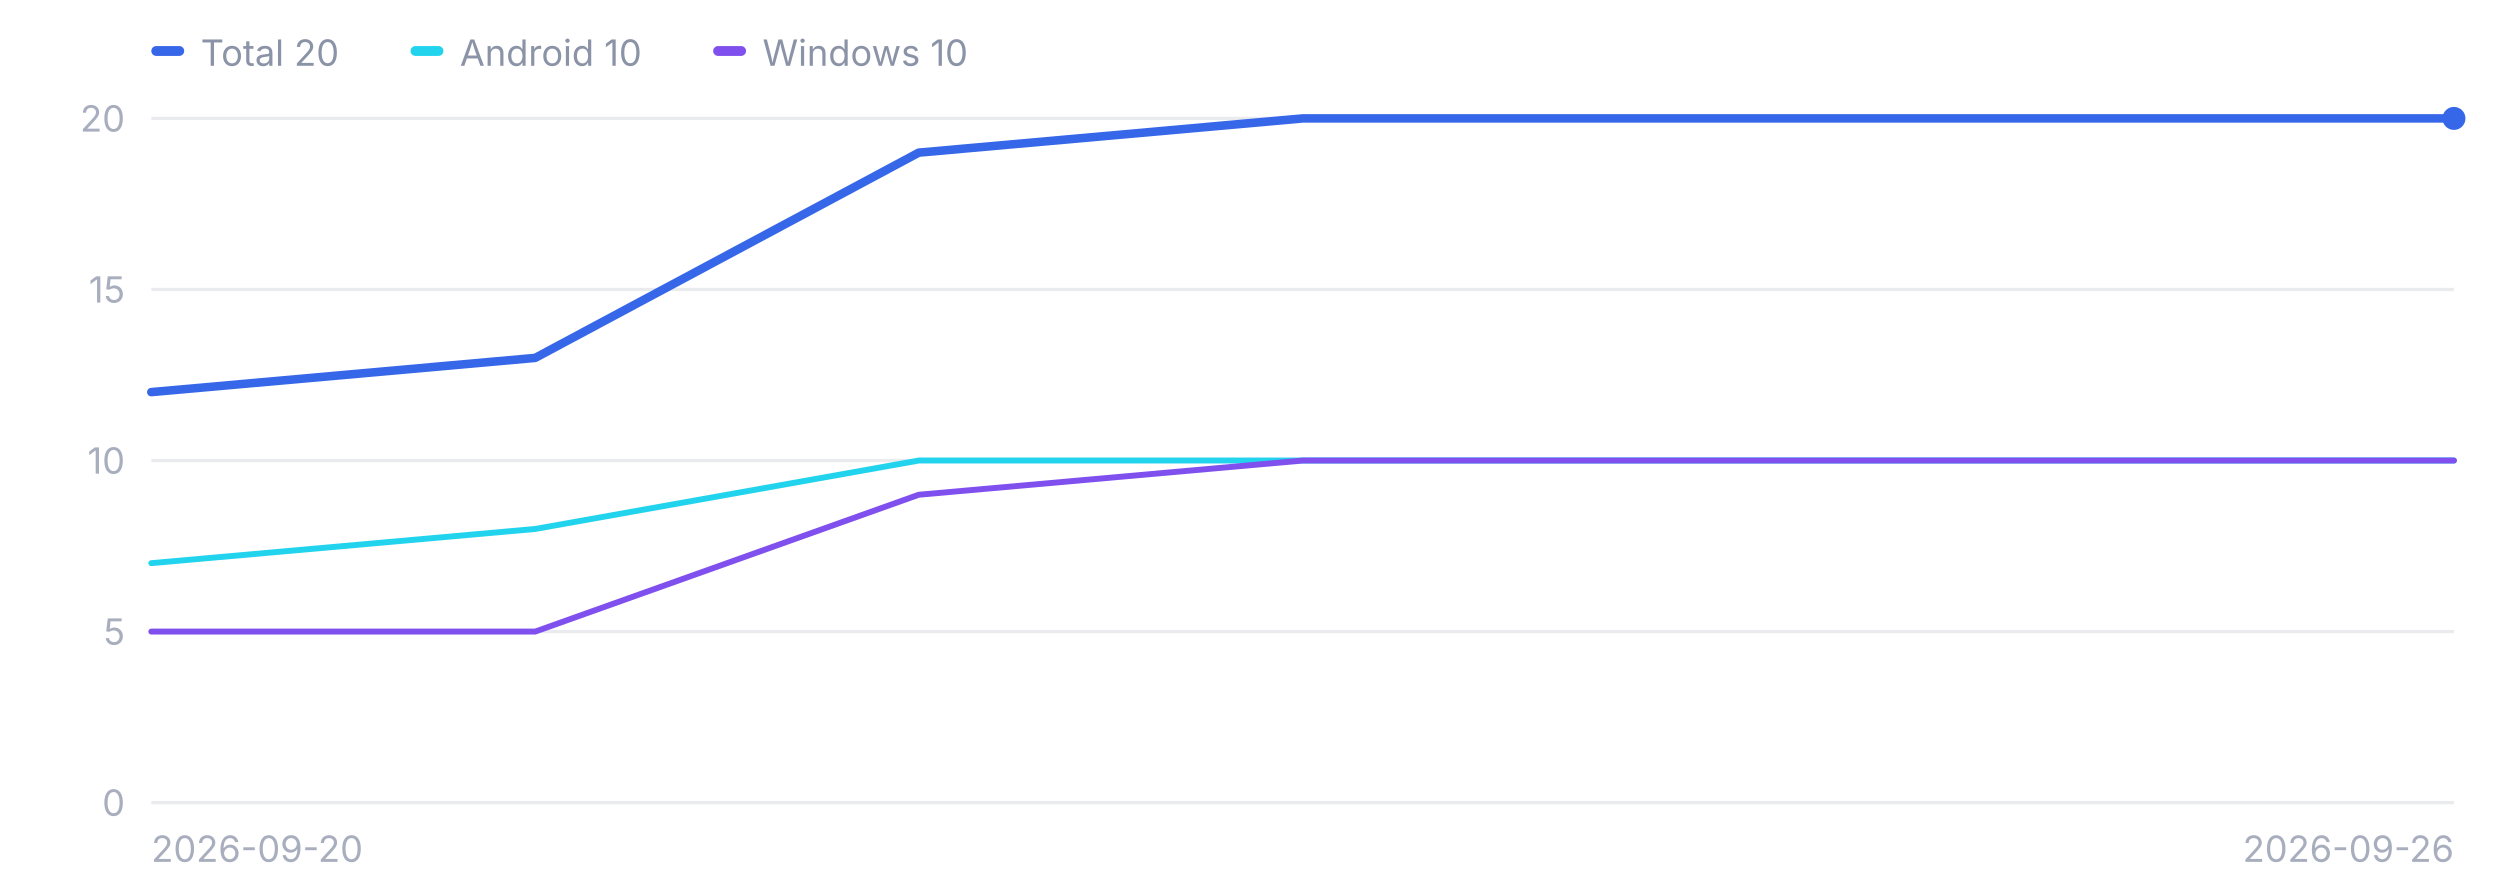
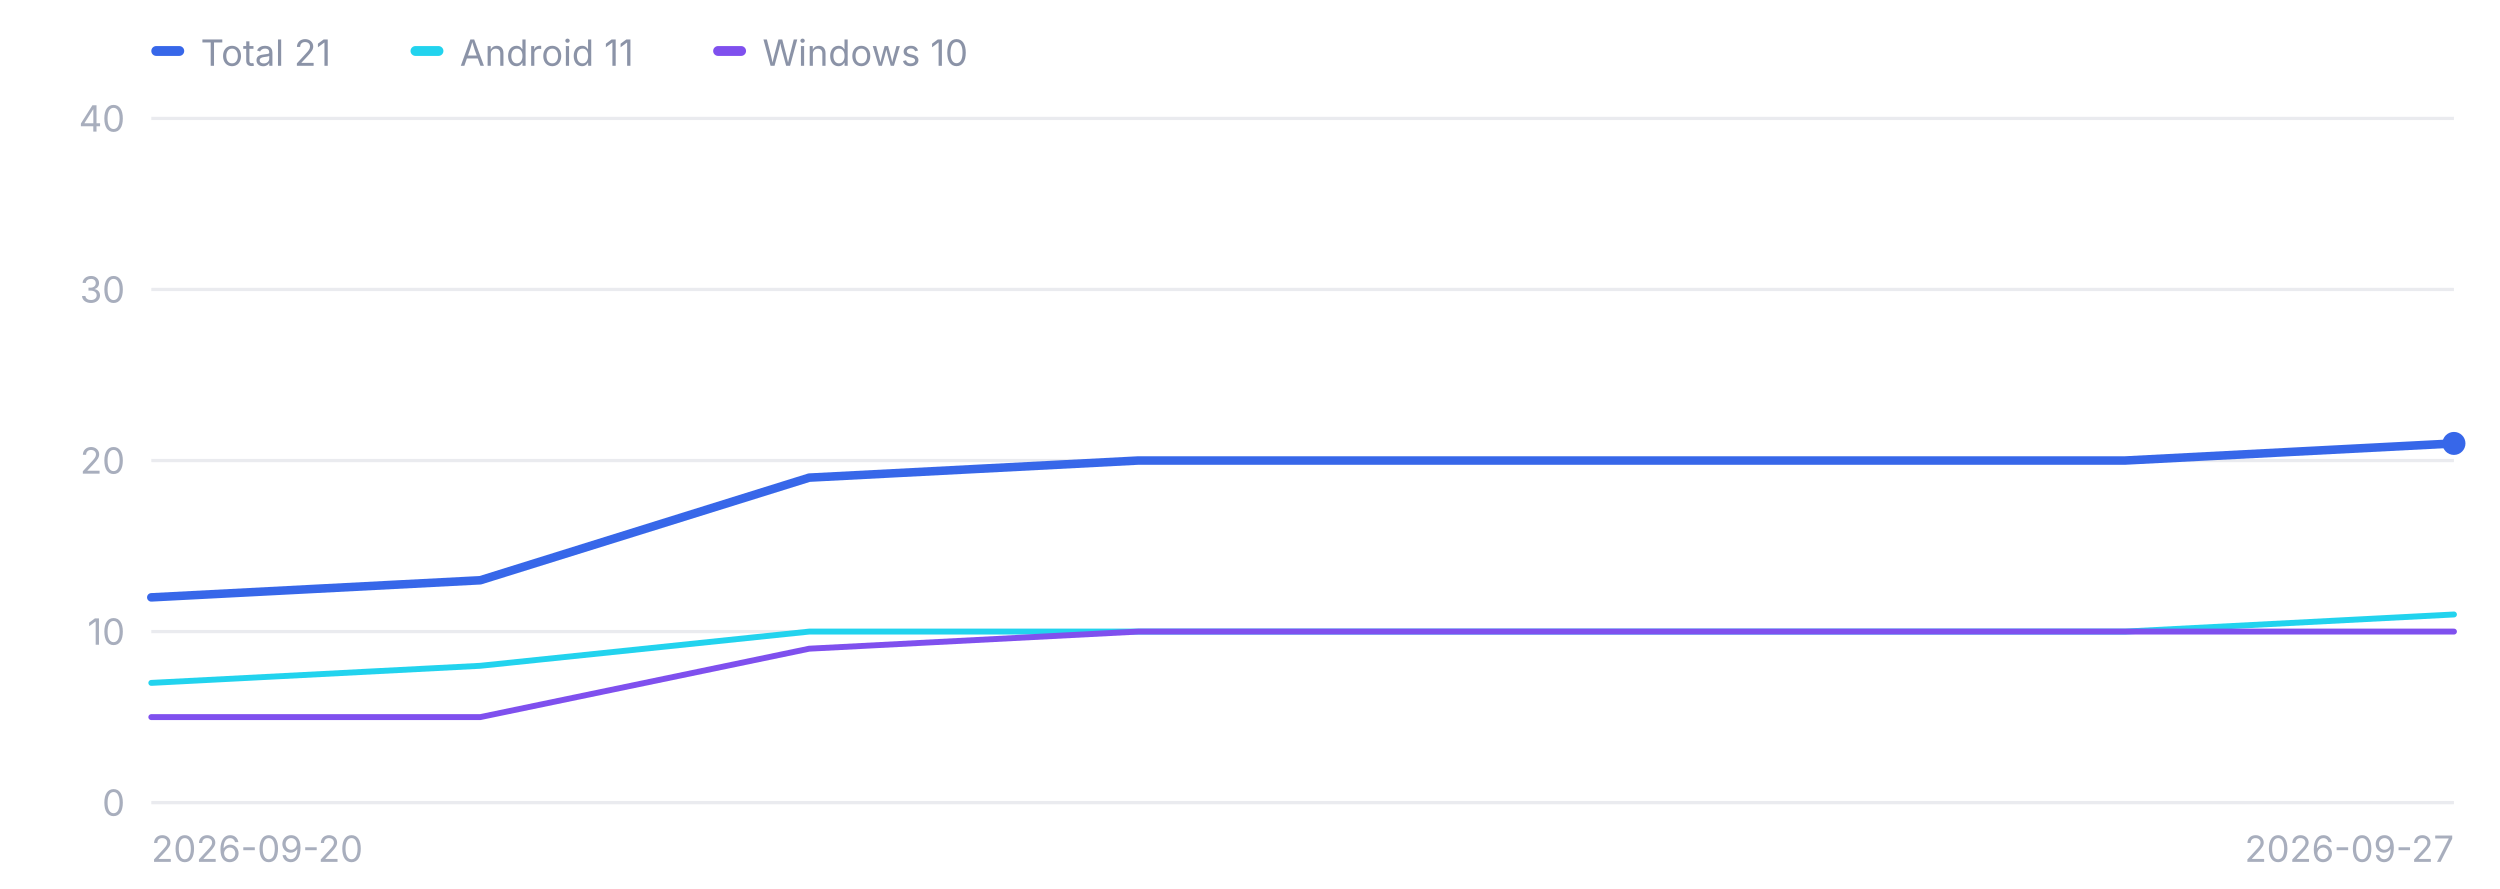
- <svg xmlns="http://www.w3.org/2000/svg" width="760" height="270" viewBox="0 0 760 270" role="img" aria-label="CubePilot downloads over time. Latest total 20.">
+ <svg xmlns="http://www.w3.org/2000/svg" width="760" height="270" viewBox="0 0 760 270" role="img" aria-label="CubePilot downloads over time. Latest total 21.">
  <style>text{font-family:system-ui,-apple-system,Segoe UI,sans-serif}</style>
  <line x1="46" y1="244.0" x2="746" y2="244.0" stroke="#8b93a7" stroke-opacity="0.18" stroke-width="1" />
  <text x="38" y="248.0" text-anchor="end" font-size="11" fill="#8b93a7" fill-opacity="0.75">0</text>
  <line x1="46" y1="192.0" x2="746" y2="192.0" stroke="#8b93a7" stroke-opacity="0.18" stroke-width="1" />
-   <text x="38" y="196.0" text-anchor="end" font-size="11" fill="#8b93a7" fill-opacity="0.75">5</text>
+   <text x="38" y="196.0" text-anchor="end" font-size="11" fill="#8b93a7" fill-opacity="0.75">10</text>
  <line x1="46" y1="140.0" x2="746" y2="140.0" stroke="#8b93a7" stroke-opacity="0.18" stroke-width="1" />
-   <text x="38" y="144.0" text-anchor="end" font-size="11" fill="#8b93a7" fill-opacity="0.75">10</text>
+   <text x="38" y="144.0" text-anchor="end" font-size="11" fill="#8b93a7" fill-opacity="0.75">20</text>
  <line x1="46" y1="88.0" x2="746" y2="88.0" stroke="#8b93a7" stroke-opacity="0.18" stroke-width="1" />
-   <text x="38" y="92.0" text-anchor="end" font-size="11" fill="#8b93a7" fill-opacity="0.75">15</text>
+   <text x="38" y="92.0" text-anchor="end" font-size="11" fill="#8b93a7" fill-opacity="0.75">30</text>
  <line x1="46" y1="36.0" x2="746" y2="36.0" stroke="#8b93a7" stroke-opacity="0.18" stroke-width="1" />
-   <text x="38" y="40.0" text-anchor="end" font-size="11" fill="#8b93a7" fill-opacity="0.75">20</text>
-   <polyline points="46.0,171.2 162.7,160.8 279.3,140.0 396.0,140.0 512.7,140.0 629.3,140.0 746.0,140.0" fill="none" stroke="#22D3EE" stroke-width="1.8" stroke-linejoin="round" stroke-linecap="round" />
-   <polyline points="46.0,192.0 162.7,192.0 279.3,150.4 396.0,140.0 512.7,140.0 629.3,140.0 746.0,140.0" fill="none" stroke="#7F50EE" stroke-width="1.8" stroke-linejoin="round" stroke-linecap="round" />
-   <polyline points="46.0,119.2 162.7,108.8 279.3,46.4 396.0,36.0 512.7,36.0 629.3,36.0 746.0,36.0" fill="none" stroke="#3767E9" stroke-width="2.6" stroke-linejoin="round" stroke-linecap="round" />
-   <circle cx="746.0" cy="36.0" r="3.5" fill="#3767E9" />
+   <text x="38" y="40.0" text-anchor="end" font-size="11" fill="#8b93a7" fill-opacity="0.75">40</text>
+   <polyline points="46.0,207.6 146.0,202.4 246.0,192.0 346.0,192.0 446.0,192.0 546.0,192.0 646.0,192.0 746.0,186.8" fill="none" stroke="#22D3EE" stroke-width="1.8" stroke-linejoin="round" stroke-linecap="round" />
+   <polyline points="46.0,218.0 146.0,218.0 246.0,197.2 346.0,192.0 446.0,192.0 546.0,192.0 646.0,192.0 746.0,192.0" fill="none" stroke="#7F50EE" stroke-width="1.8" stroke-linejoin="round" stroke-linecap="round" />
+   <polyline points="46.0,181.6 146.0,176.4 246.0,145.2 346.0,140.0 446.0,140.0 546.0,140.0 646.0,140.0 746.0,134.8" fill="none" stroke="#3767E9" stroke-width="2.6" stroke-linejoin="round" stroke-linecap="round" />
+   <circle cx="746.0" cy="134.8" r="3.5" fill="#3767E9" />
  <text x="46" y="262" font-size="11" fill="#8b93a7" fill-opacity="0.75">2026-09-20</text>
-   <text x="746" y="262" text-anchor="end" font-size="11" fill="#8b93a7" fill-opacity="0.75">2026-09-26</text>
+   <text x="746" y="262" text-anchor="end" font-size="11" fill="#8b93a7" fill-opacity="0.75">2026-09-27</text>
  <rect x="46" y="14" width="10" height="3" rx="1.5" fill="#3767E9" />
-   <text x="61" y="20" font-size="11" fill="#8b93a7">Total 20</text>
+   <text x="61" y="20" font-size="11" fill="#8b93a7">Total 21</text>
  <rect x="124.8" y="14" width="10" height="3" rx="1.5" fill="#22D3EE" />
-   <text x="139.8" y="20" font-size="11" fill="#8b93a7">Android 10</text>
+   <text x="139.8" y="20" font-size="11" fill="#8b93a7">Android 11</text>
  <rect x="216.8" y="14" width="10" height="3" rx="1.5" fill="#7F50EE" />
  <text x="231.8" y="20" font-size="11" fill="#8b93a7">Windows 10</text>
</svg>
